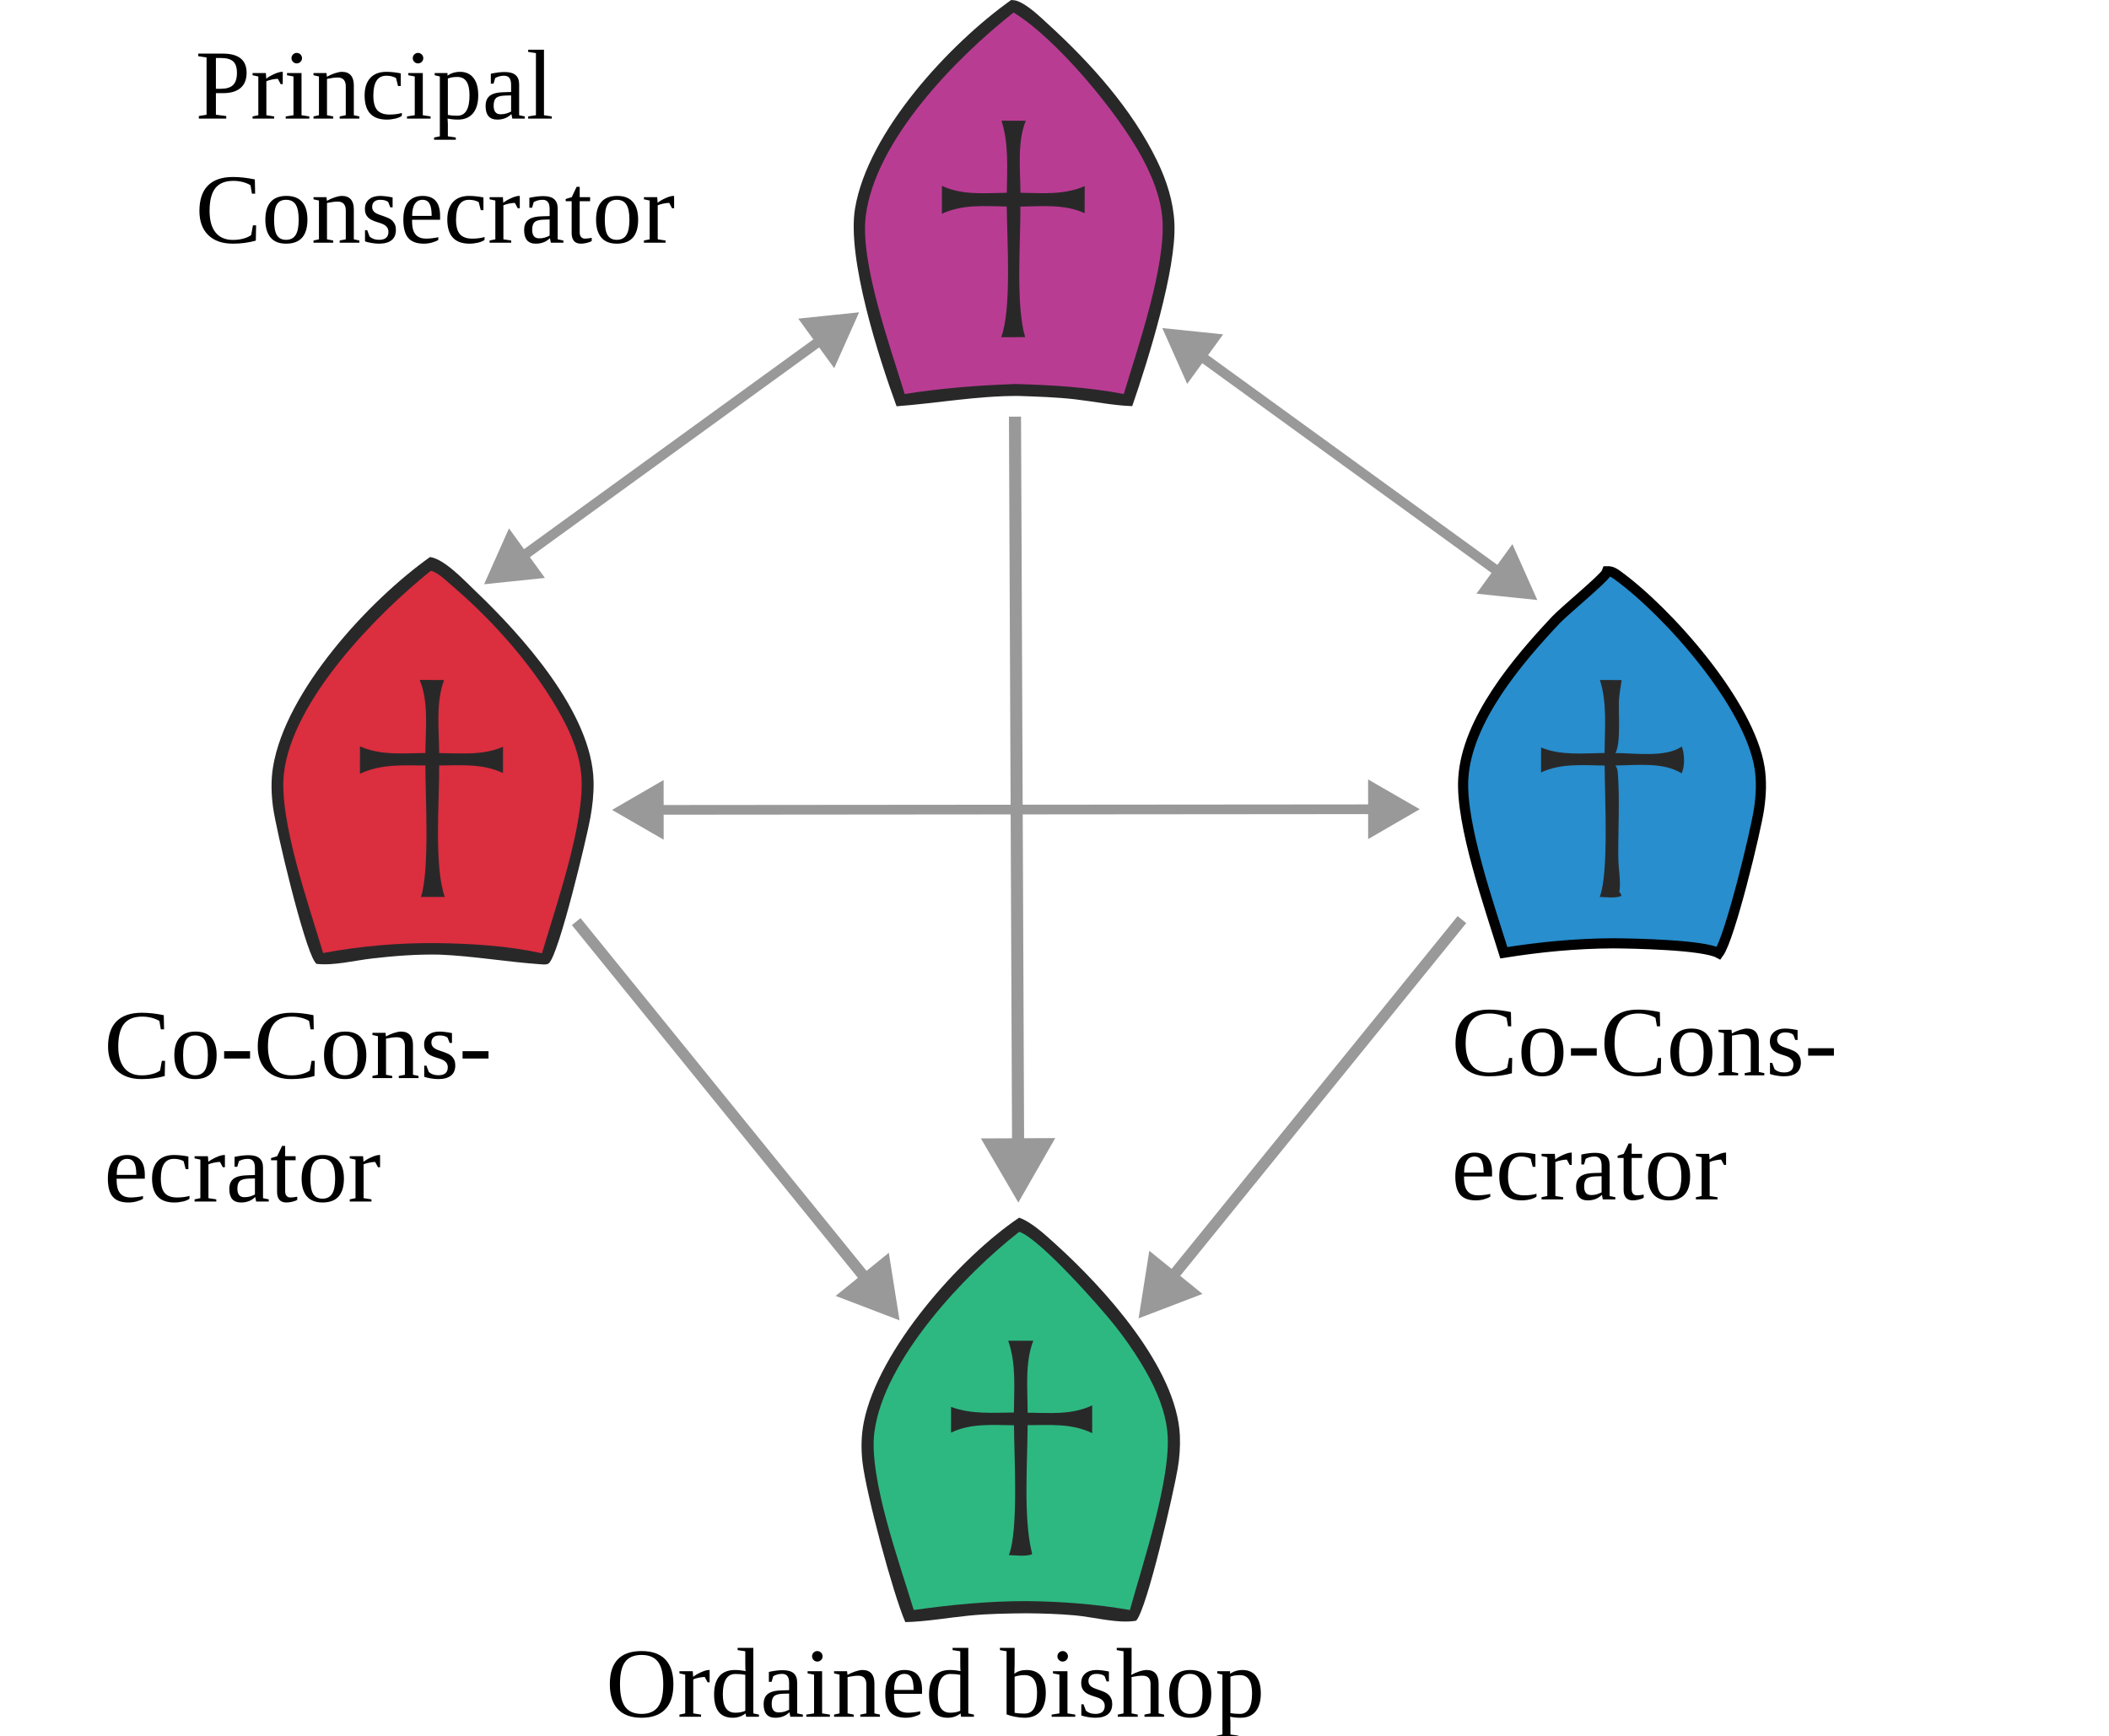
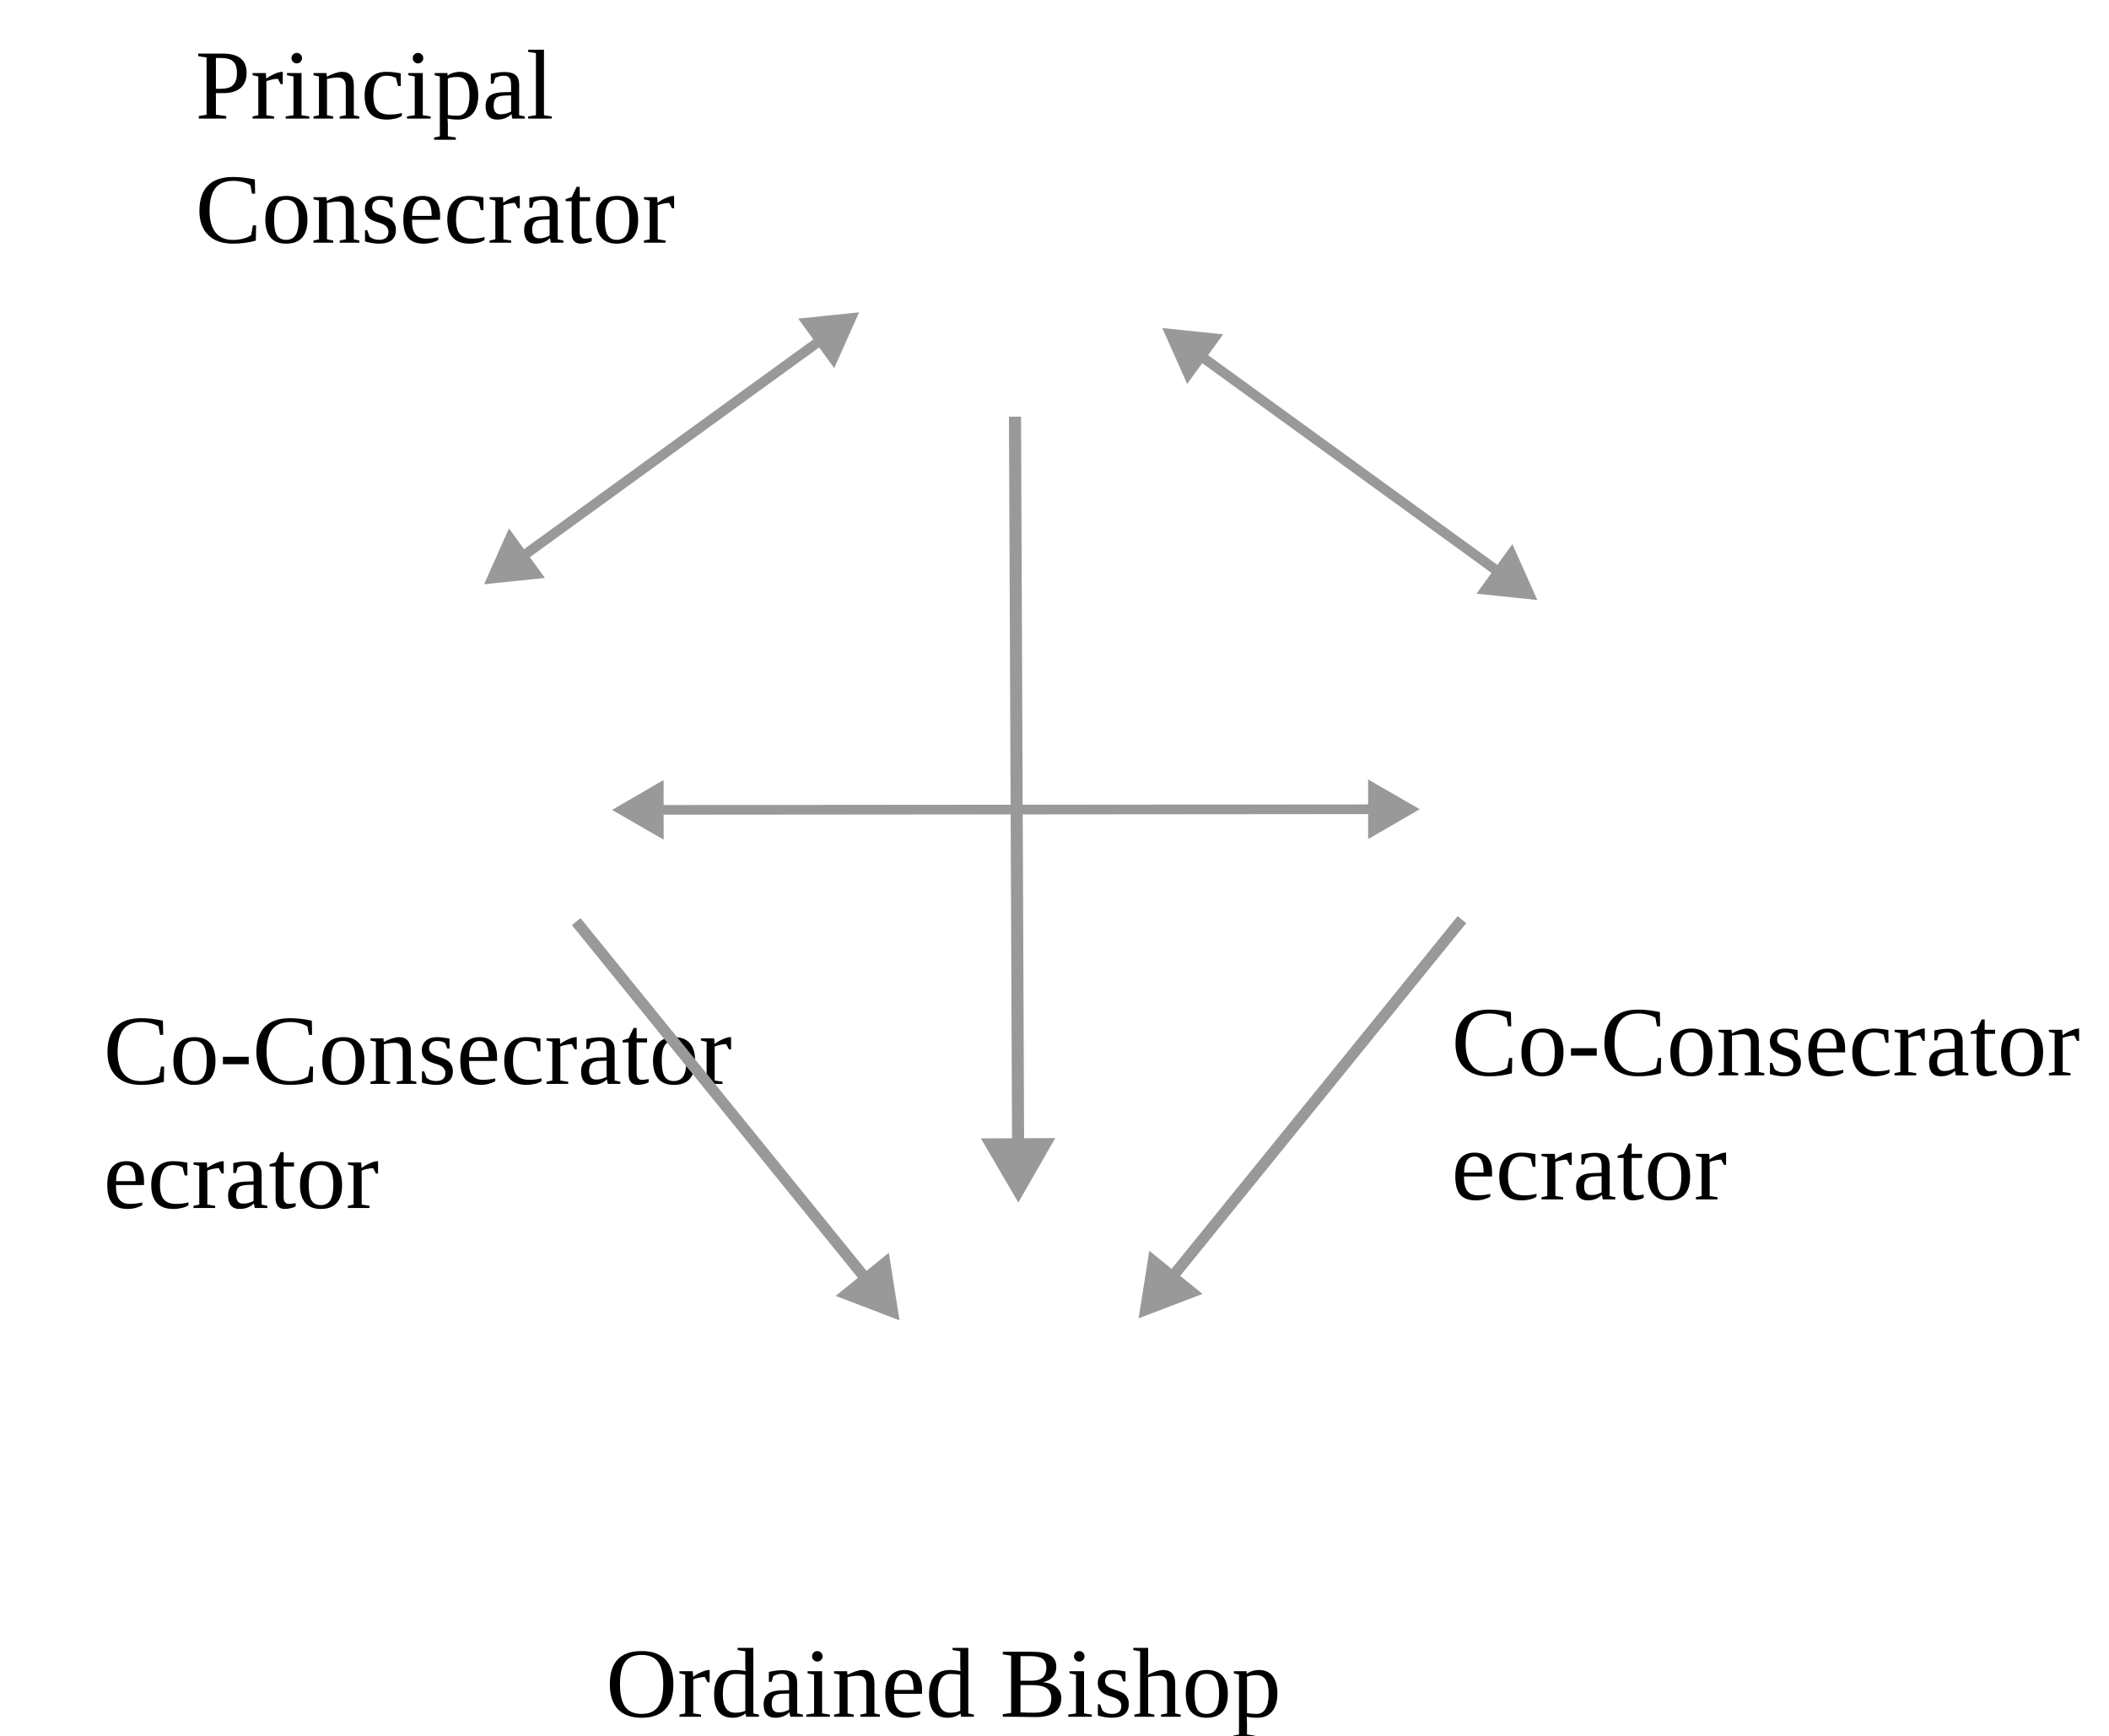
<svg xmlns="http://www.w3.org/2000/svg" width="1019.771" height="839.147" version="1.1" id="svg122">
-   <path fill="#288ecd" d="m 777.05,276.228 c 2.04,-0.053 3.31,0.673 4.9,1.822 24.69,17.858 64.02,62.439 68.88,93.261 1.02,6.47 0.7,13.171 -0.23,19.629 -1.57,10.916 -14.12,62.576 -19.53,69.972 -7.65,-4.099 -41.46,-4.679 -51.12,-4.761 -17.87,0.102 -35.158,1.761 -52.798,4.572 -6.822,-22.041 -20.947,-62.079 -19.608,-84.261 1.706,-28.26 26.334,-57.073 44.83,-76.735 4.116,-4.37 23.156,-20.007 24.366,-22.73 0.11,-0.253 0.21,-0.513 0.31,-0.769 z" id="path3" style="stroke:#000000;stroke-width:4.9;stroke-dasharray:none;stroke-opacity:1" />
-   <path fill="#292829" d="m 773.59,328.816 10.53,0.042 c -0.4,3.192 -1.1,6.406 -1.29,9.608 -0.35,5.864 1.03,20.974 -1.72,25.687 9.25,-0.014 24.37,2.303 32.07,-3.162 0.08,0.215 0.16,0.428 0.24,0.646 1.14,3.355 1.28,9.147 -0.31,12.322 -8.89,-5.562 -21.82,-3.89 -31.96,-3.795 0.89,1.422 1.06,2.519 1.17,4.187 0.94,13.413 0.02,27.327 0.19,40.819 0.06,4.994 1.34,11.389 0.49,16.175 0.66,0.756 0.77,0.959 1.05,1.868 -2.79,1.285 -7.42,0.596 -10.52,0.513 4.47,-11.841 2.4,-48.533 2.37,-63.532 -10.45,-0.143 -21.05,-1.195 -30.752,3.319 l 0.026,-12.052 c 9.476,3.985 20.596,2.78 30.696,2.655 0.05,-11.447 1.34,-24.326 -2.28,-35.3 z" id="path4" />
-   <path fill="#292829" d="m 207.931,269.361 c 7.001,0.986 16.613,11.349 21.775,16.272 22.523,21.483 56.634,59.13 57.312,92.269 0.122,5.931 -0.518,11.766 -1.569,17.592 -1.688,9.349 -15.127,65.86 -20.03,70.29 -0.976,0.883 -2.987,0.572 -4.285,0.483 -16.252,-1.118 -32.161,-3.956 -48.559,-4.646 -10.839,-0.231 -22.065,0.635 -32.823,1.889 -8.408,0.979 -18.436,3.56 -26.772,2.576 -0.295,-0.35 -0.427,-0.494 -0.711,-0.9 -5.406,-7.71 -18.802,-63.941 -20.258,-74.897 -0.852,-6.413 -1.043,-13.02 0.008,-19.42 6.047,-36.843 46.58,-80.702 75.912,-101.508 z" id="path5" />
-   <path fill="#db2e3f" d="m 208.198,276.1 c 0.164,0.016 0.33,0.013 0.491,0.048 3.033,0.675 7.327,4.889 9.781,6.981 20.431,17.418 40.469,40.13 53.292,63.728 4.82,8.87 8.567,18.353 9.356,28.505 1.743,22.416 -12.341,62.875 -19.048,85.614 -16.748,-3.642 -33.908,-4.688 -51.001,-4.911 -18.387,-0.18 -36.748,1.422 -54.825,4.784 -6.703,-22.584 -21.523,-64.322 -18.961,-86.818 4.024,-35.334 44.565,-76.745 70.915,-97.931 z" id="path6" />
-   <path fill="#292829" d="m 202.925,328.79 11.795,0.052 c -0.268,0.783 -0.508,1.562 -0.753,2.351 -3.091,9.951 -1.692,22.562 -1.61,32.959 10.42,0.11 21.124,1.214 30.877,-3.029 l -0.024,12.681 c -9.83,-4.615 -20.288,-3.737 -30.86,-3.634 0.163,17.137 -2.577,48.464 2.716,63.559 l -11.532,0.008 c 4.261,-12.85 2.176,-47.924 2.148,-63.574 -11.066,-0.062 -21.386,-0.786 -31.636,4.011 l 0.006,-13.28 c 9.874,4.492 21.032,3.336 31.625,3.229 0.12,-11.319 1.684,-24.791 -2.752,-35.333 z" id="path7" />
-   <path fill="#292829" d="m 488.935,0 c 1.028,0.047 2.08,0.157 3.052,0.518 5.13,1.907 10.872,7.569 14.939,11.281 20.388,18.61 40.478,41.016 52.584,66.001 4.593,9.481 7.882,19.682 8.359,30.269 1.004,22.319 -12.892,66.61 -20.4,88.331 -9.17,-0.31 -18.457,-2.25 -27.587,-3.302 -9.077,-1.045 -18.262,-1.302 -27.389,-1.629 -19.934,-0.083 -39.21,3.513 -58.969,4.991 -8.637,-23.52 -24.1,-71.726 -20.075,-95.712 6.239,-37.187 45.881,-79.725 75.486,-100.749 z" id="path8" />
-   <path fill="#b93c93" d="m 490.099,6.067 c 20.76,12.6 50.577,48.588 62.195,70.245 4.827,8.998 8.808,18.777 9.71,29.028 1.999,22.728 -11.845,62.669 -18.626,85.19 -17.379,-3.336 -34.726,-4.329 -52.363,-4.84 -18.064,0.633 -35.699,2.002 -53.563,4.834 -6.83,-22.393 -21.648,-63.463 -18.842,-86.007 4.573,-36.73 43.837,-76.713 71.489,-98.45 z" id="path9" />
-   <path fill="#292829" d="m 484.246,58.361 11.761,0.033 c -4.213,10.2 -2.646,23.916 -2.576,34.821 10.684,0.146 21.057,1.155 31.058,-3.232 l -0.034,13.114 c -9.752,-4.497 -20.589,-3.326 -31.066,-3.189 0.121,17.63 -2.299,47.277 2.278,63.116 l -11.569,0.041 c 5.17,-13.65 2.788,-47.464 2.711,-63.203 -10.956,-0.151 -21.204,-1.163 -31.388,3.514 l 0.03,-13.496 c 9.93,4.642 20.699,3.474 31.381,3.334 0.112,-11.537 1.02,-23.745 -2.586,-34.853 z" id="path10" />
-   <path fill="#292829" d="m 492.796,588.821 c 6.19,2.228 12.776,8.446 17.651,12.848 23.036,20.8 58.552,59.617 60.064,92.519 0.219,5.359 -0.138,10.727 -1.066,16.01 -1.755,10.611 -14.726,67.68 -20.075,73.527 -8.647,1.556 -20.706,-1.803 -29.707,-2.603 -7.74,-0.687 -15.454,-0.91 -23.221,-0.987 -9.344,0.094 -18.672,0.196 -27.978,1.132 -10.228,1.028 -20.425,2.87 -30.712,3.145 -5.797,-13.208 -18.982,-62.141 -20.717,-77.467 -0.736,-6.504 -0.622,-12.911 0.665,-19.338 6.982,-34.887 46.413,-79.504 75.096,-98.786 z" id="path11" />
-   <path fill="#2eb881" d="m 492.822,595.671 c 9.656,3.051 39.064,36.215 46.18,45.278 5.606,7.04 10.666,14.497 15.137,22.308 5.153,9.156 9.338,18.966 10.341,29.525 2.046,21.533 -11.95,63.434 -18.143,85.765 -16.533,-2.886 -33.137,-4.114 -49.906,-4.299 -18.427,-0.031 -36.387,1.76 -54.608,4.283 -6.678,-22.198 -21.897,-63.888 -19.033,-85.961 4.528,-34.886 43.482,-76.185 70.032,-96.899 z" id="path12" />
-   <path fill="#292829" d="m 487.493,648.331 12.136,0.008 c -4.102,10.524 -2.743,23.628 -2.729,34.79 10.747,0.097 21.271,1.179 31.209,-3.538 l 0.002,13.453 c -9.895,-4.873 -20.496,-3.889 -31.229,-3.883 -0.024,17.964 -2.092,43.856 1.924,61.072 l 0.284,1.346 c -3.144,1.203 -7.865,0.521 -11.262,0.434 4.758,-12.273 2.497,-48.559 2.468,-62.795 -10.357,-0.109 -20.878,-1.061 -30.44,3.556 l 0.009,-12.457 c 9.68,3.67 20.206,2.81 30.38,2.73 0.09,-11.57 1.185,-23.666 -2.752,-34.716 z" id="path13" />
  <defs id="defs117">
    <marker style="overflow:visible" id="Triangle" refX="0" refY="0" orient="auto-start-reverse" markerWidth="1" markerHeight="1" viewBox="0 0 1 1" preserveAspectRatio="xMidYMid">
-       <path transform="scale(0.5)" style="fill:context-stroke;fill-rule:evenodd;stroke:context-stroke;stroke-width:1pt" d="M 5.77,0 -2.88,5 V -5 Z" id="path135" />
+       <path transform="scale(0.5)" style="fill:context-stroke;stroke:context-stroke;fill-rule:evenodd;stroke-width:1pt" d="M 5.77,0 -2.88,5 V -5 Z" />
    </marker>
-     <linearGradient id="gradient_0" gradientUnits="userSpaceOnUse" x1="699.005" y1="868.006" x2="688.509" y2="857.408">
-       <stop offset="0" stop-color="#171616" id="stop116" />
-       <stop offset="1" stop-color="#323132" id="stop117" />
-     </linearGradient>
    <marker style="overflow:visible" id="Triangle-4" refX="0" refY="0" orient="auto-start-reverse" markerWidth="1" markerHeight="1" viewBox="0 0 1 1" preserveAspectRatio="xMidYMid">
-       <path transform="scale(0.5)" style="fill:context-stroke;fill-rule:evenodd;stroke:context-stroke;stroke-width:1pt" d="M 5.77,0 -2.88,5 V -5 Z" id="path135-3" />
-     </marker>
-     <marker style="overflow:visible" id="Triangle-4-3" refX="0" refY="0" orient="auto-start-reverse" markerWidth="1" markerHeight="1" viewBox="0 0 1 1" preserveAspectRatio="xMidYMid">
-       <path transform="scale(0.5)" style="fill:context-stroke;fill-rule:evenodd;stroke:context-stroke;stroke-width:1pt" d="M 5.77,0 -2.88,5 V -5 Z" id="path135-3-0" />
+       <path transform="scale(0.5)" style="fill:context-stroke;stroke:context-stroke;fill-rule:evenodd;stroke-width:1pt" d="M 5.77,0 -2.88,5 V -5 Z" />
    </marker>
    <marker style="overflow:visible" id="Triangle-2" refX="0" refY="0" orient="auto-start-reverse" markerWidth="1" markerHeight="1" viewBox="0 0 1 1" preserveAspectRatio="xMidYMid">
-       <path transform="scale(0.5)" style="fill:context-stroke;fill-rule:evenodd;stroke:context-stroke;stroke-width:1pt" d="M 5.77,0 -2.88,5 V -5 Z" id="path135-7" />
-     </marker>
-     <marker style="overflow:visible" id="Triangle-4-3-1" refX="0" refY="0" orient="auto-start-reverse" markerWidth="1" markerHeight="1" viewBox="0 0 1 1" preserveAspectRatio="xMidYMid">
-       <path transform="scale(0.5)" style="fill:context-stroke;fill-rule:evenodd;stroke:context-stroke;stroke-width:1pt" d="M 5.77,0 -2.88,5 V -5 Z" id="path135-3-0-5" />
+       <path transform="scale(0.5)" style="fill:context-stroke;stroke:context-stroke;fill-rule:evenodd;stroke-width:1pt" d="M 5.77,0 -2.88,5 V -5 Z" />
    </marker>
    <marker style="overflow:visible" id="Triangle-0" refX="0" refY="0" orient="auto-start-reverse" markerWidth="1" markerHeight="1" viewBox="0 0 1 1" preserveAspectRatio="xMidYMid">
-       <path transform="scale(0.5)" style="fill:context-stroke;fill-rule:evenodd;stroke:context-stroke;stroke-width:1pt" d="M 5.77,0 -2.88,5 V -5 Z" id="path135-1" />
-     </marker>
-     <marker style="overflow:visible" id="Triangle-4-3-8" refX="0" refY="0" orient="auto-start-reverse" markerWidth="1" markerHeight="1" viewBox="0 0 1 1" preserveAspectRatio="xMidYMid">
-       <path transform="scale(0.5)" style="fill:context-stroke;fill-rule:evenodd;stroke:context-stroke;stroke-width:1pt" d="M 5.77,0 -2.88,5 V -5 Z" id="path135-3-0-7" />
-     </marker>
-     <marker style="overflow:visible" id="Triangle-4-0" refX="0" refY="0" orient="auto-start-reverse" markerWidth="1" markerHeight="1" viewBox="0 0 1 1" preserveAspectRatio="xMidYMid">
-       <path transform="scale(0.5)" style="fill:context-stroke;fill-rule:evenodd;stroke:context-stroke;stroke-width:1pt" d="M 5.77,0 -2.88,5 V -5 Z" id="path135-3-09" />
+       <path transform="scale(0.5)" style="fill:context-stroke;stroke:context-stroke;fill-rule:evenodd;stroke-width:1pt" d="M 5.77,0 -2.88,5 V -5 Z" />
    </marker>
  </defs>
  <text xml:space="preserve" style="font-size:48px;text-align:start;writing-mode:lr-tb;direction:ltr;text-anchor:start;fill:#000000" x="94.459" y="57.365" id="text122">
    <tspan id="tspan122" x="94.459" y="57.365">Principal</tspan>
-     <tspan x="94.459" y="117.365" id="tspan125">Consecrator</tspan>
+     <tspan id="tspan125" x="94.459" y="117.365">Consecrator</tspan>
  </text>
-   <text xml:space="preserve" style="font-size:48px;text-align:start;writing-mode:lr-tb;direction:ltr;text-anchor:start;fill:#000000;stroke-width:0.995" x="49.999" y="524.143" id="text122-3" transform="scale(1.00537,0.9946587)">
-     <tspan id="tspan122-9" x="49.999" y="524.143" style="font-size:48px;stroke-width:0.995">Co-Cons-</tspan>
-     <tspan x="49.999" y="584.143" style="font-size:48px;stroke-width:0.995" id="tspan124">ecrator</tspan>
+   <text xml:space="preserve" style="font-size:48px;text-align:start;writing-mode:lr-tb;direction:ltr;text-anchor:start;fill:#000000" x="49.999" y="524.143" id="text122-3">
+     <tspan id="tspan122-9" x="49.999" y="524.143">Co-Consecrator</tspan>
+     <tspan id="tspan124" x="49.999" y="584.143">ecrator</tspan>
  </text>
  <text xml:space="preserve" style="font-size:48px;text-align:start;writing-mode:lr-tb;direction:ltr;text-anchor:start;fill:#000000" x="701.817" y="520" id="text122-3-2">
-     <tspan id="tspan122-9-3" x="701.817" y="520" style="font-size:48px">Co-Cons-</tspan>
-     <tspan x="701.817" y="580" style="font-size:48px" id="tspan123">ecrator</tspan>
+     <tspan id="tspan122-9-3" x="701.817" y="520">Co-Consecrator</tspan>
+     <tspan id="tspan123" x="701.817" y="580">ecrator</tspan>
  </text>
  <text xml:space="preserve" style="font-size:48px;text-align:start;writing-mode:lr-tb;direction:ltr;text-anchor:start;fill:#000000" x="292.908" y="830.182" id="text122-3-2-5">
-     <tspan id="tspan122-9-3-9" x="292.908" y="830.182">Ordained bishop</tspan>
+     <tspan id="tspan122-9-3-9" x="292.908" y="830.182">Ordained Bishop</tspan>
  </text>
-   <path style="fill:#a7ac93;fill-opacity:1;stroke:#999999;stroke-width:5.379;stroke-dasharray:none;stroke-opacity:1;marker-end:url(#Triangle)" d="m 278.609,445.661 87.283,107.645 v 0 l 57.033,70.337" id="path122" />
-   <path style="fill:#a7ac93;fill-opacity:1;stroke:#999999;stroke-width:5.379;stroke-dasharray:none;stroke-opacity:1;marker-end:url(#Triangle-4)" d="m 706.896,444.695 -87.283,107.645 v 0 l -57.033,70.337" id="path122-6" />
-   <path style="fill:#a7ac93;fill-opacity:1;stroke:#999999;stroke-width:5.84;stroke-dasharray:none;stroke-opacity:1;marker-end:url(#Triangle-4-0)" d="m 490.781,201.474 0.926,217.311 v 0 l 0.605,141.996" id="path122-6-5" />
-   <path style="fill:#a7ac93;fill-opacity:1;stroke:#999999;stroke-width:4.809;stroke-dasharray:none;stroke-opacity:1;marker-start:url(#Triangle);marker-end:url(#Triangle-4-3)" d="m 401.579,161.053 -92.948,67.405 v 0 L 247.897,272.501" id="path122-6-6" />
-   <path style="fill:#a7ac93;fill-opacity:1;stroke:#999999;stroke-width:4.687;stroke-dasharray:none;stroke-opacity:1;marker-start:url(#Triangle-0);marker-end:url(#Triangle-4-3-8)" d="m 669.847,391.327 -216.075,0.183 v 0 l -141.188,0.119" id="path122-6-6-6" />
-   <path style="fill:#a7ac93;fill-opacity:1;stroke:#999999;stroke-width:4.809;stroke-dasharray:none;stroke-opacity:1;marker-start:url(#Triangle-2);marker-end:url(#Triangle-4-3-1)" d="m 575.828,168.663 92.948,67.405 v 0 l 60.734,44.044" id="path122-6-6-2" />
+   <path style="fill:none;stroke:#999999;stroke-width:5.379;stroke-opacity:1;marker-end:url(#Triangle)" d="m 278.609,445.661 87.283,107.645 57.033,70.337" id="path122" />
+   <path style="fill:none;stroke:#999999;stroke-width:5.379;stroke-opacity:1;marker-end:url(#Triangle-4)" d="m 706.896,444.695 -87.283,107.645 -57.033,70.337" id="path122-6" />
+   <path style="fill:none;stroke:#999999;stroke-width:5.84;stroke-opacity:1;marker-end:url(#Triangle-0)" d="m 490.781,201.474 0.926,217.311 0.605,141.996" id="path122-6-5" />
+   <path style="fill:none;stroke:#999999;stroke-width:4.809;stroke-opacity:1;marker-start:url(#Triangle);marker-end:url(#Triangle-4)" d="m 401.579,161.053 -92.948,67.405 -60.734,44.044" id="path122-6-6" />
+   <path style="fill:none;stroke:#999999;stroke-width:4.687;stroke-opacity:1;marker-start:url(#Triangle-0);marker-end:url(#Triangle-2)" d="m 669.847,391.327 -216.075,0.183 -141.188,0.119" id="path122-6-6-6" />
+   <path style="fill:none;stroke:#999999;stroke-width:4.809;stroke-opacity:1;marker-start:url(#Triangle-2);marker-end:url(#Triangle-4)" d="m 575.828,168.663 92.948,67.405 60.734,44.044" id="path122-6-6-2" />
</svg>
